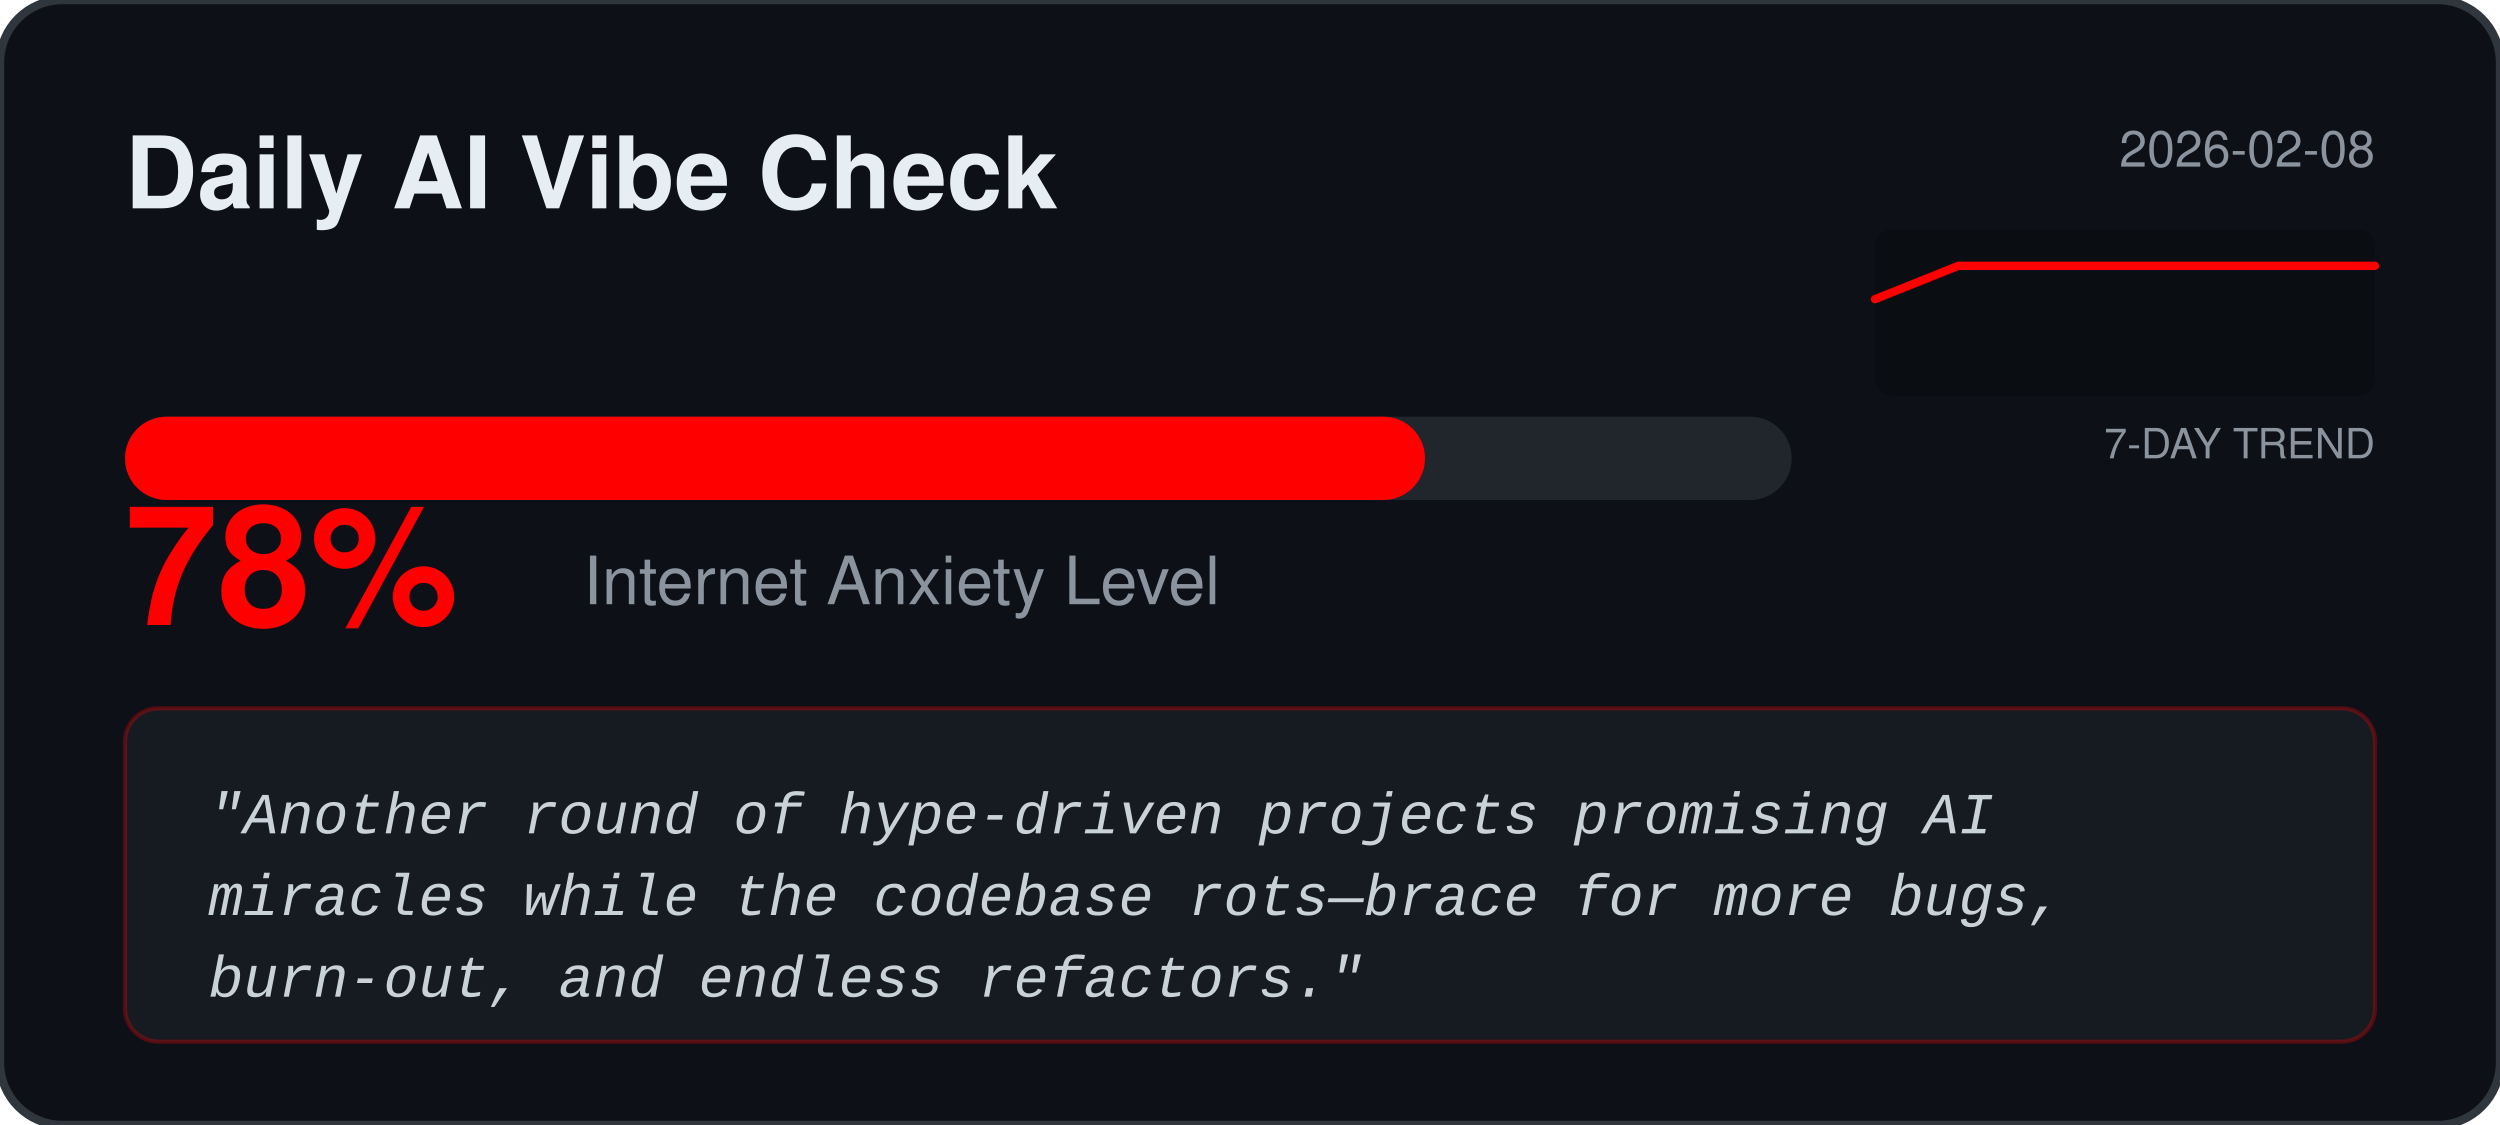
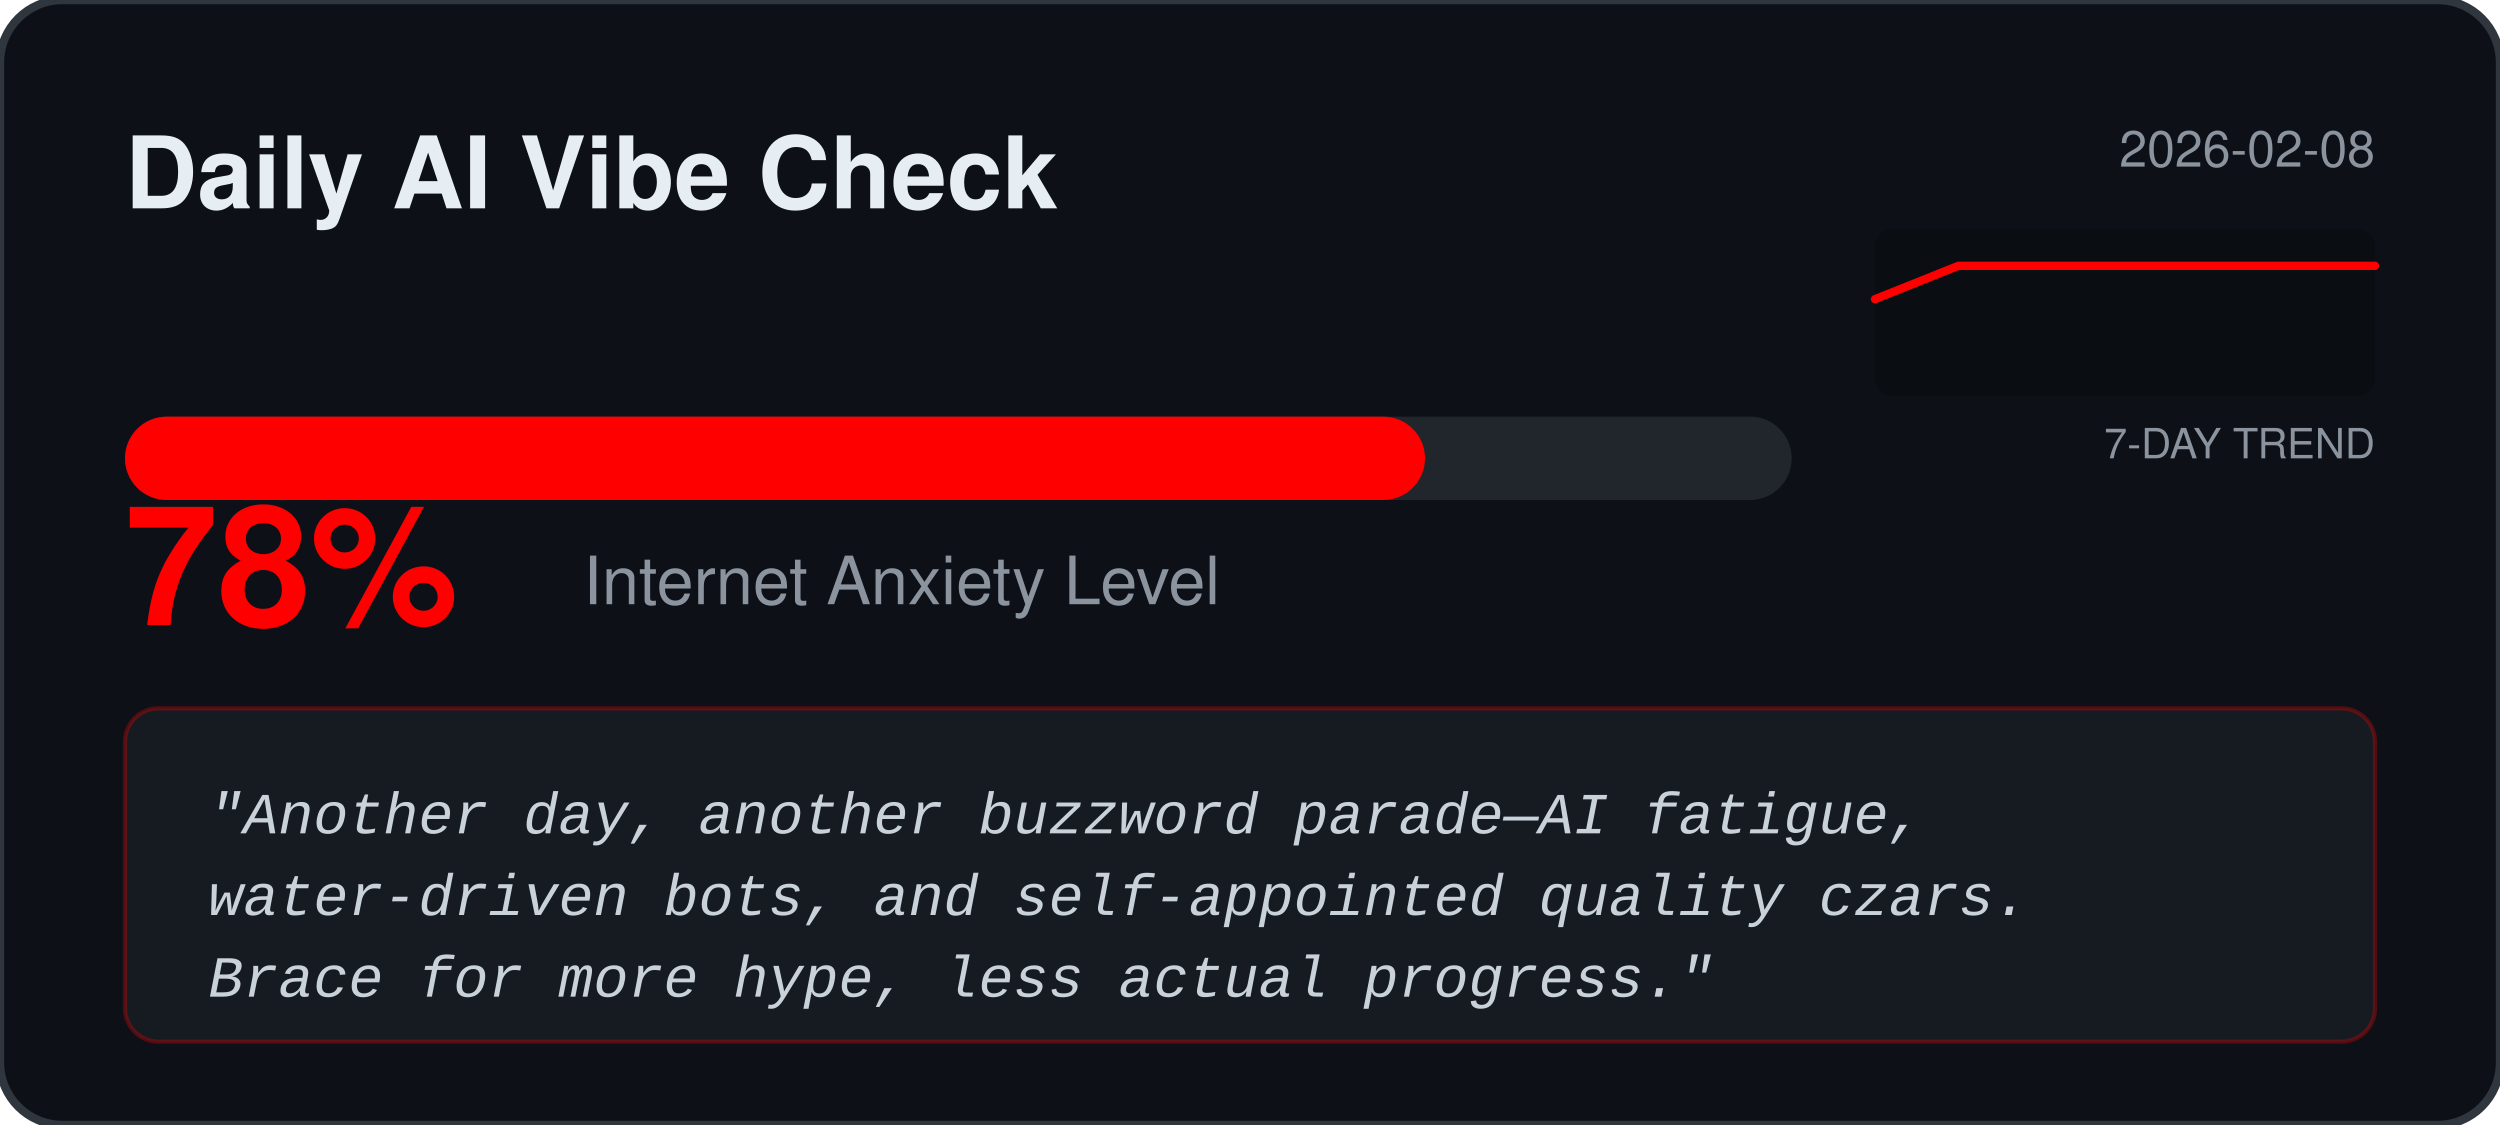
<svg xmlns="http://www.w3.org/2000/svg" width="600" height="270" viewBox="0 0 600 270" fill="none">
  <rect width="600" height="270" rx="15" fill="#0D1117" stroke="#30363D" stroke-width="2" />
  <text x="30" y="50" fill="#E6EDF3" font-family="Segoe UI, Helvetica, sans-serif" font-weight="bold" font-size="24">Daily AI Vibe Check</text>
  <text x="570" y="40" fill="#8B949E" font-family="Segoe UI, Helvetica, sans-serif" font-size="12" text-anchor="end">2026-02-08</text>
  <rect x="450" y="55" width="120" height="40" fill="#000000" fill-opacity="0.2" rx="4" />
  <text x="570" y="110" fill="#8B949E" font-family="Segoe UI, Helvetica, sans-serif" font-size="10" text-anchor="end">7-DAY TREND</text>
  <polyline points="450.0,71.8 470.0,63.8 490.0,63.8 510.0,63.8 530.0,63.8 550.0,63.8 570.0,63.8" fill="none" stroke="#FF0000" stroke-width="2" stroke-linecap="round" stroke-linejoin="round" />
  <rect x="30" y="100" width="400" height="20" rx="10" fill="#21262D" />
  <rect x="30" y="100" width="312.0" height="20" rx="10" fill="#FF0000" />
  <text x="30" y="150" fill="#FF0000" font-family="Segoe UI, Helvetica, sans-serif" font-weight="bold" font-size="40">78%</text>
  <text x="140" y="145" fill="#8B949E" font-family="Segoe UI, Helvetica, sans-serif" font-size="16">Internet Anxiety Level</text>
  <rect x="30" y="170" width="540" height="80" rx="8" fill="#161B22" stroke="#FF0000" stroke-opacity="0.3" />
  <text x="50" y="200" fill="#C9D1D9" font-family="Courier New, monospace" font-size="14" font-style="italic">
-     <tspan x="50" dy="0">"Another round of hype‑driven projects promising AI</tspan>
-     <tspan x="50" dy="1.4em">miracles while the codebase rots—brace for more bugs,</tspan>
-     <tspan x="50" dy="1.4em">burn‑out, and endless refactors."</tspan>
+     <tspan x="50" dy="0">"Another day, another buzzword parade—AI fatigue,</tspan>
+     <tspan x="50" dy="1.4em">water‑driven bots, and self‑appointed quality czars.</tspan>
+     <tspan x="50" dy="1.4em">Brace for more hype, less actual progress."</tspan>
  </text>
</svg>
